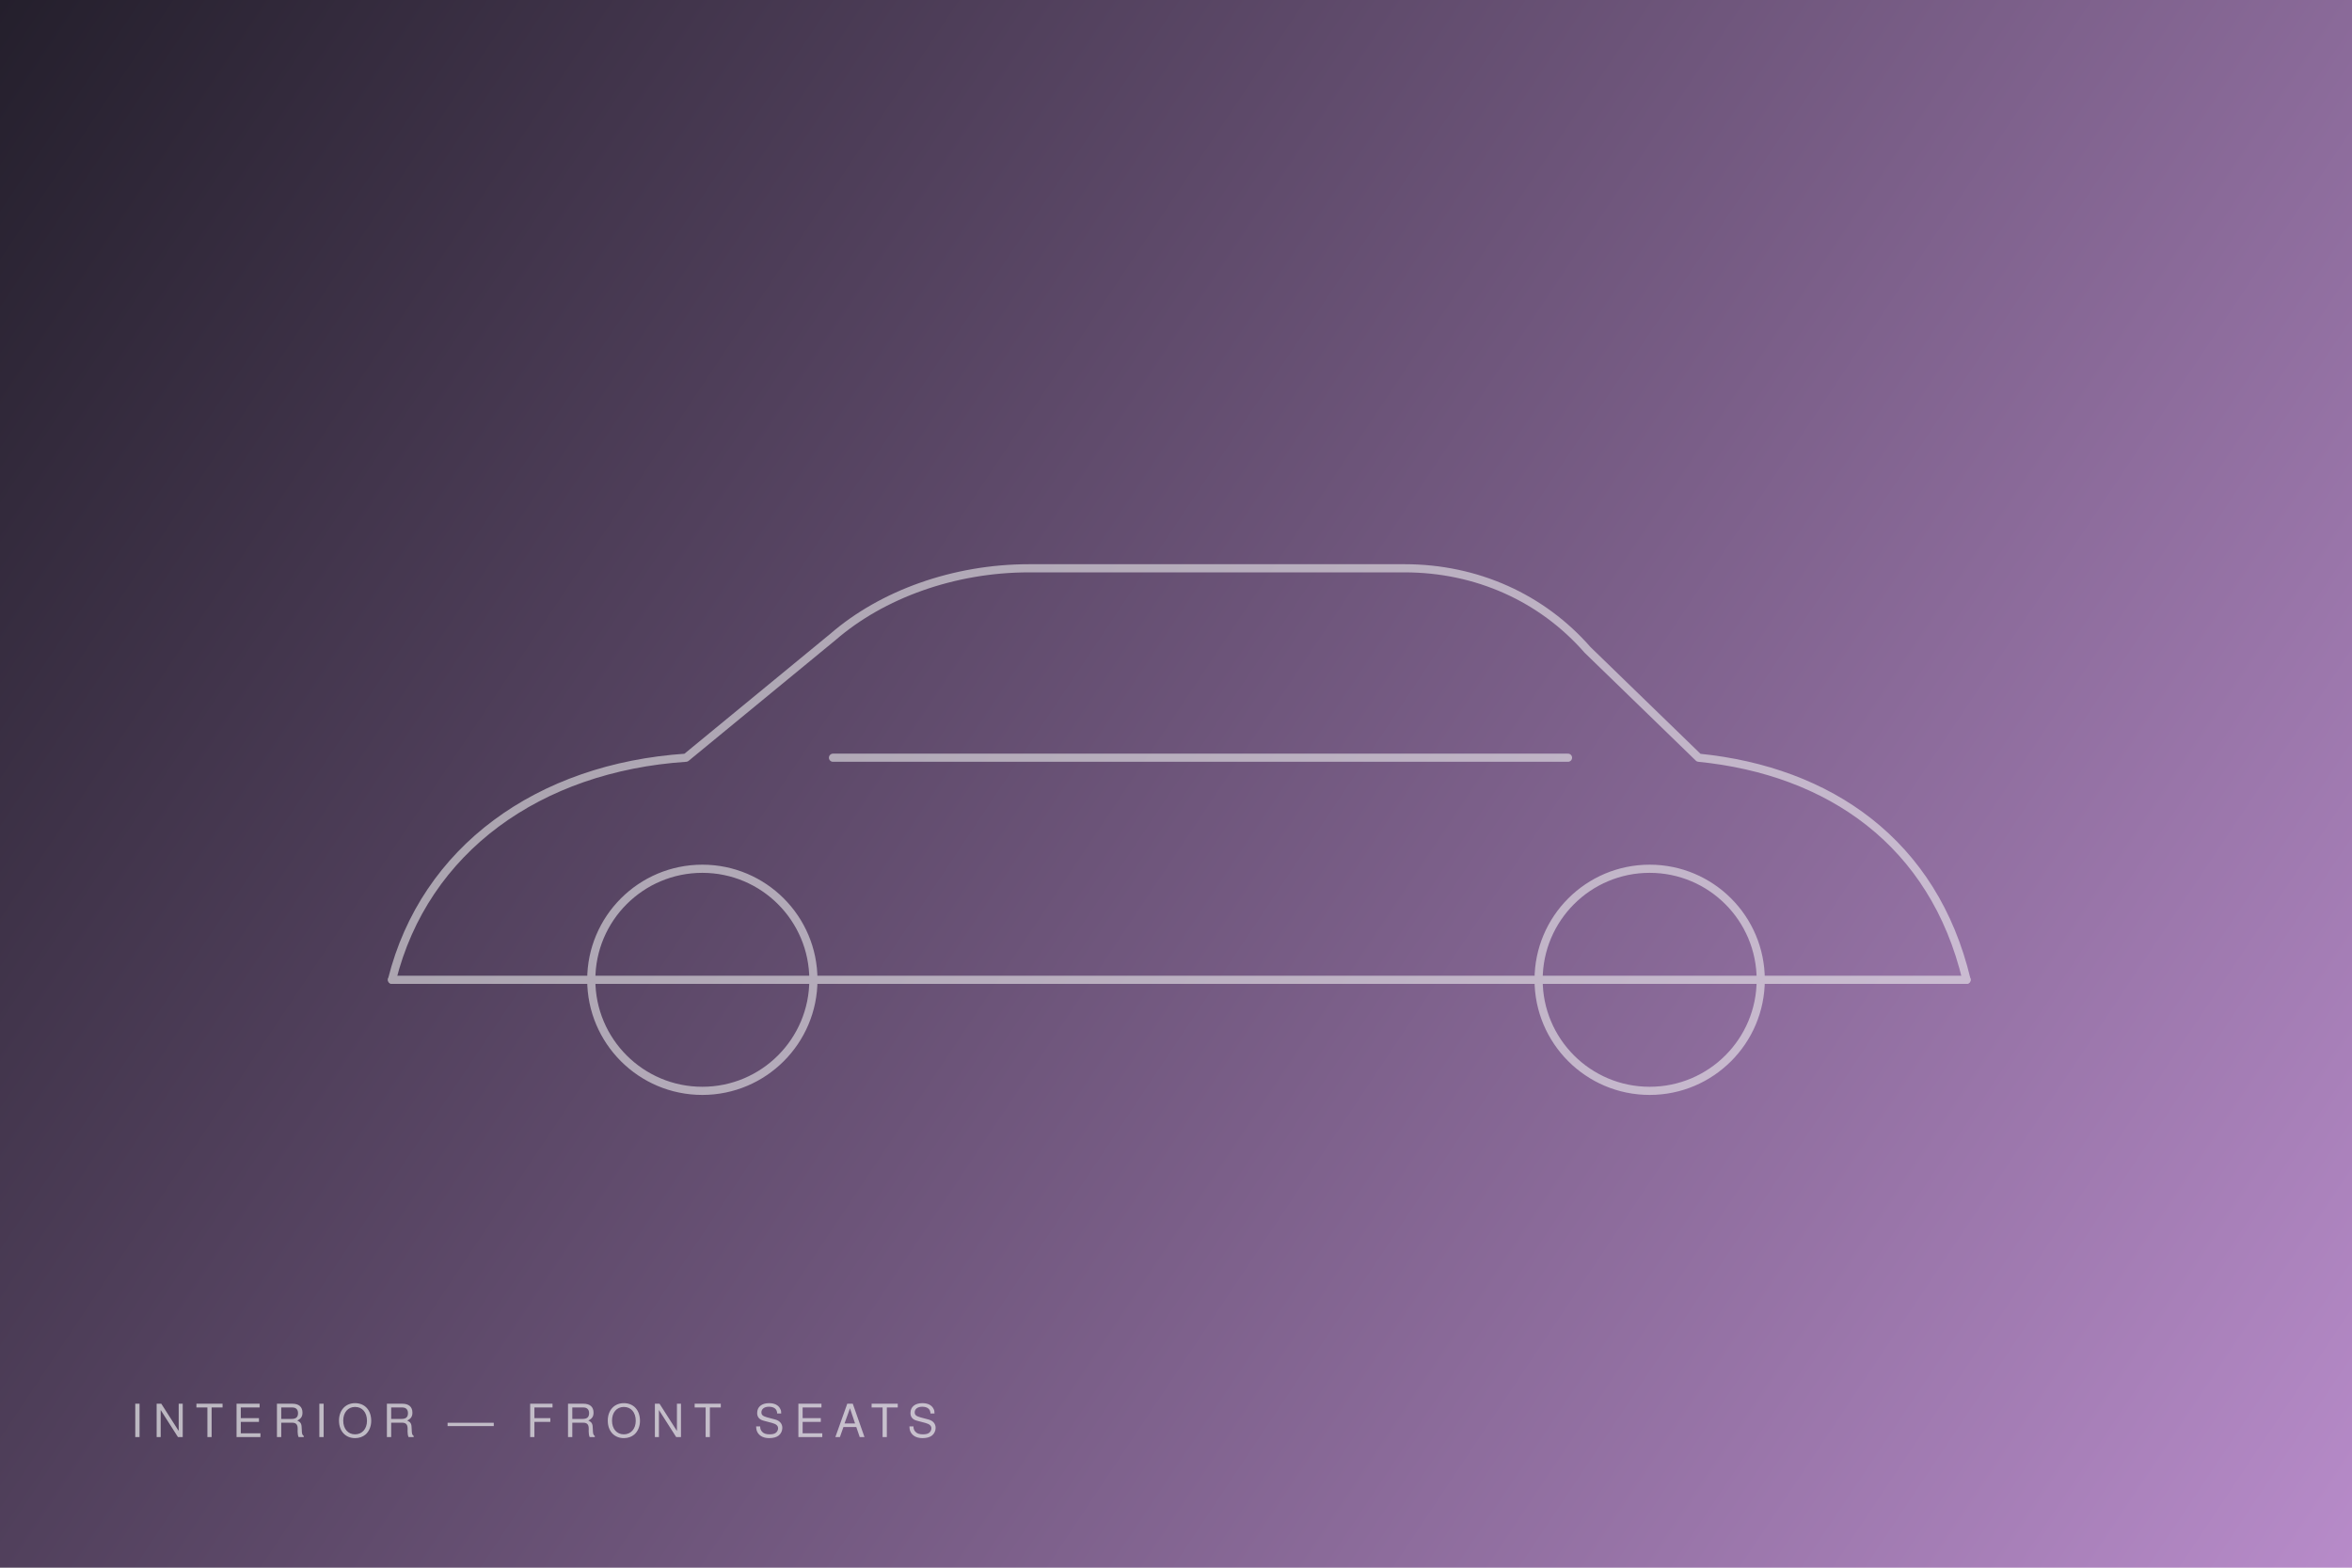
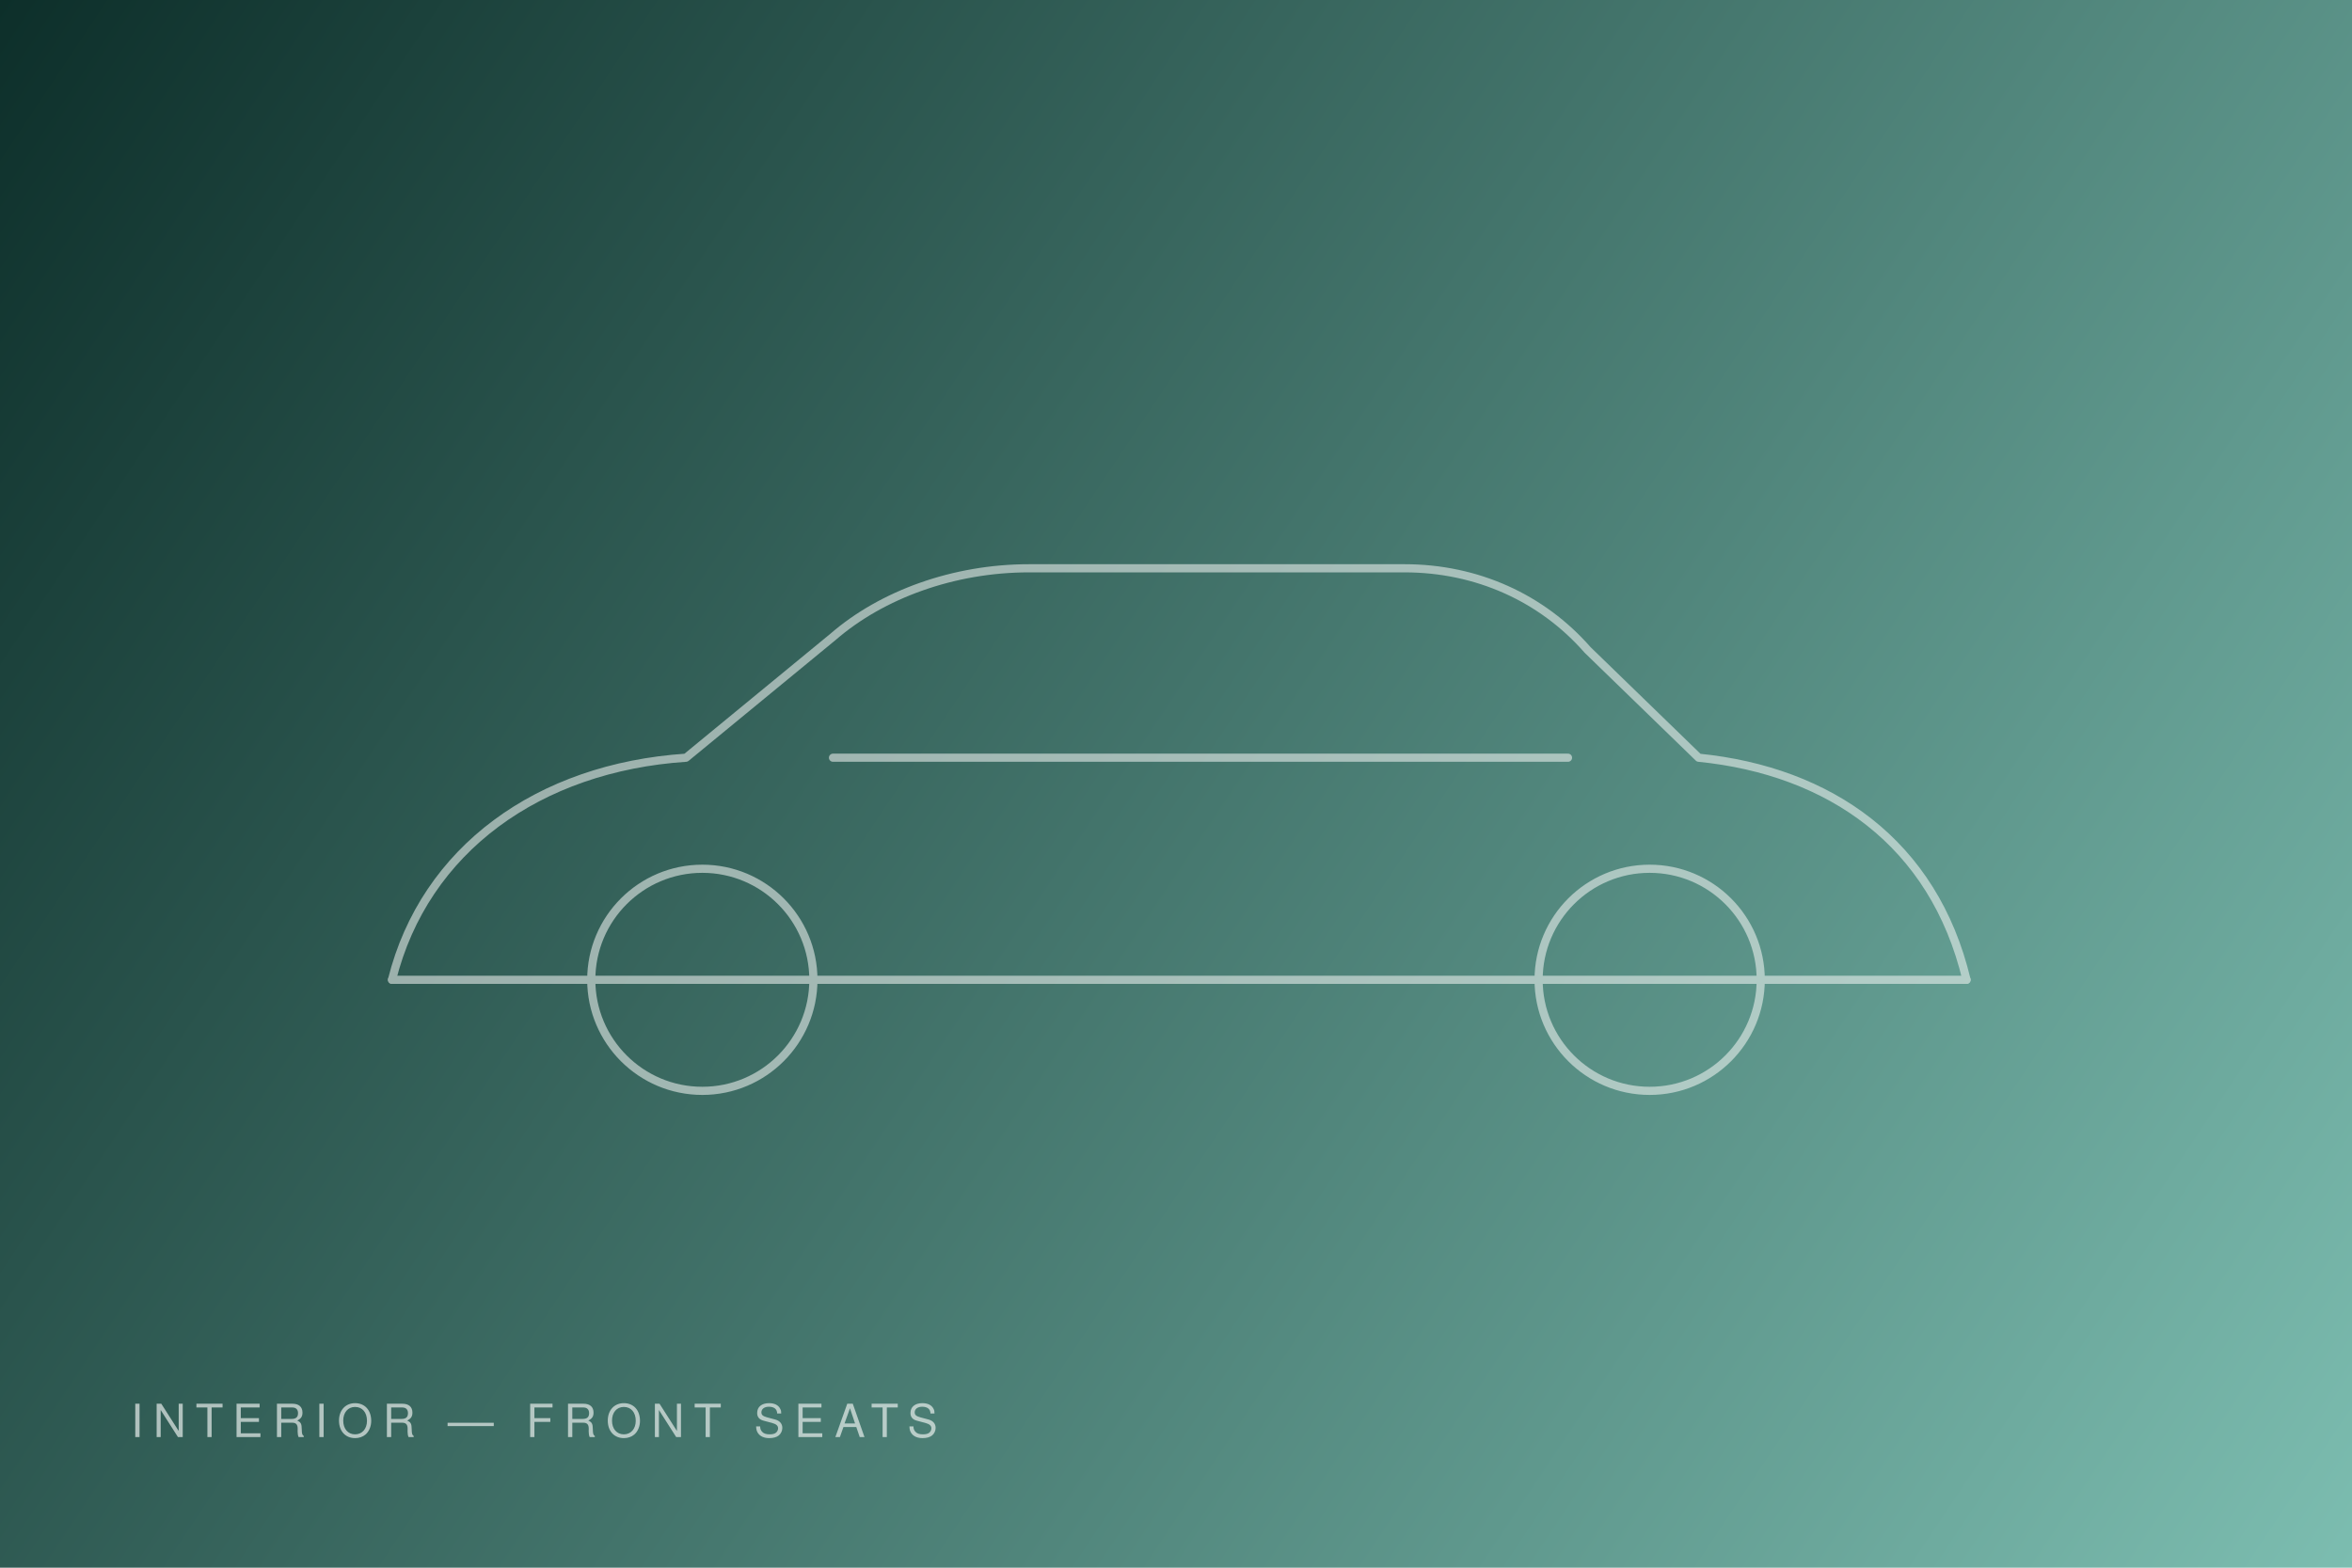
<svg xmlns="http://www.w3.org/2000/svg" width="1200" height="800" viewBox="0 0 720 480">
  <defs>
-     <linearGradient id="g43" x1="0" y1="0" x2="720" y2="480" gradientUnits="userSpaceOnUse">
-       <stop offset="0" stop-color="#241f2c" />
-       <stop offset="1" stop-color="#b78bc9" />
+     <linearGradient id="g63" x1="0" y1="0" x2="720" y2="480" gradientUnits="userSpaceOnUse">
+       <stop offset="0" stop-color="#0d2f2a" />
+       <stop offset="1" stop-color="#7cbdb0" />
    </linearGradient>
  </defs>
-   <rect width="720" height="480" fill="url(#g43)" />
+   <rect width="720" height="480" fill="url(#g63)" />
  <g fill="none" stroke="#f5f7f6" stroke-width="2.5" stroke-linecap="round" stroke-linejoin="round" opacity="0.55">
    <path d="M120 300 C 130 260, 165 235, 210 232 L 255 195 C 270 182, 292 174, 315 174 L 430 174 C 452 174, 472 183, 486 199 L 520 232 C 560 236, 592 258, 602 300" />
    <line x1="120" y1="300" x2="602" y2="300" />
    <circle cx="215" cy="300" r="34" />
    <circle cx="505" cy="300" r="34" />
    <line x1="255" y1="232" x2="480" y2="232" />
  </g>
  <text x="40" y="440" font-family="Helvetica, Arial, sans-serif" font-size="14" letter-spacing="3" fill="#f5f7f6" opacity="0.65">INTERIOR — FRONT SEATS</text>
</svg>
